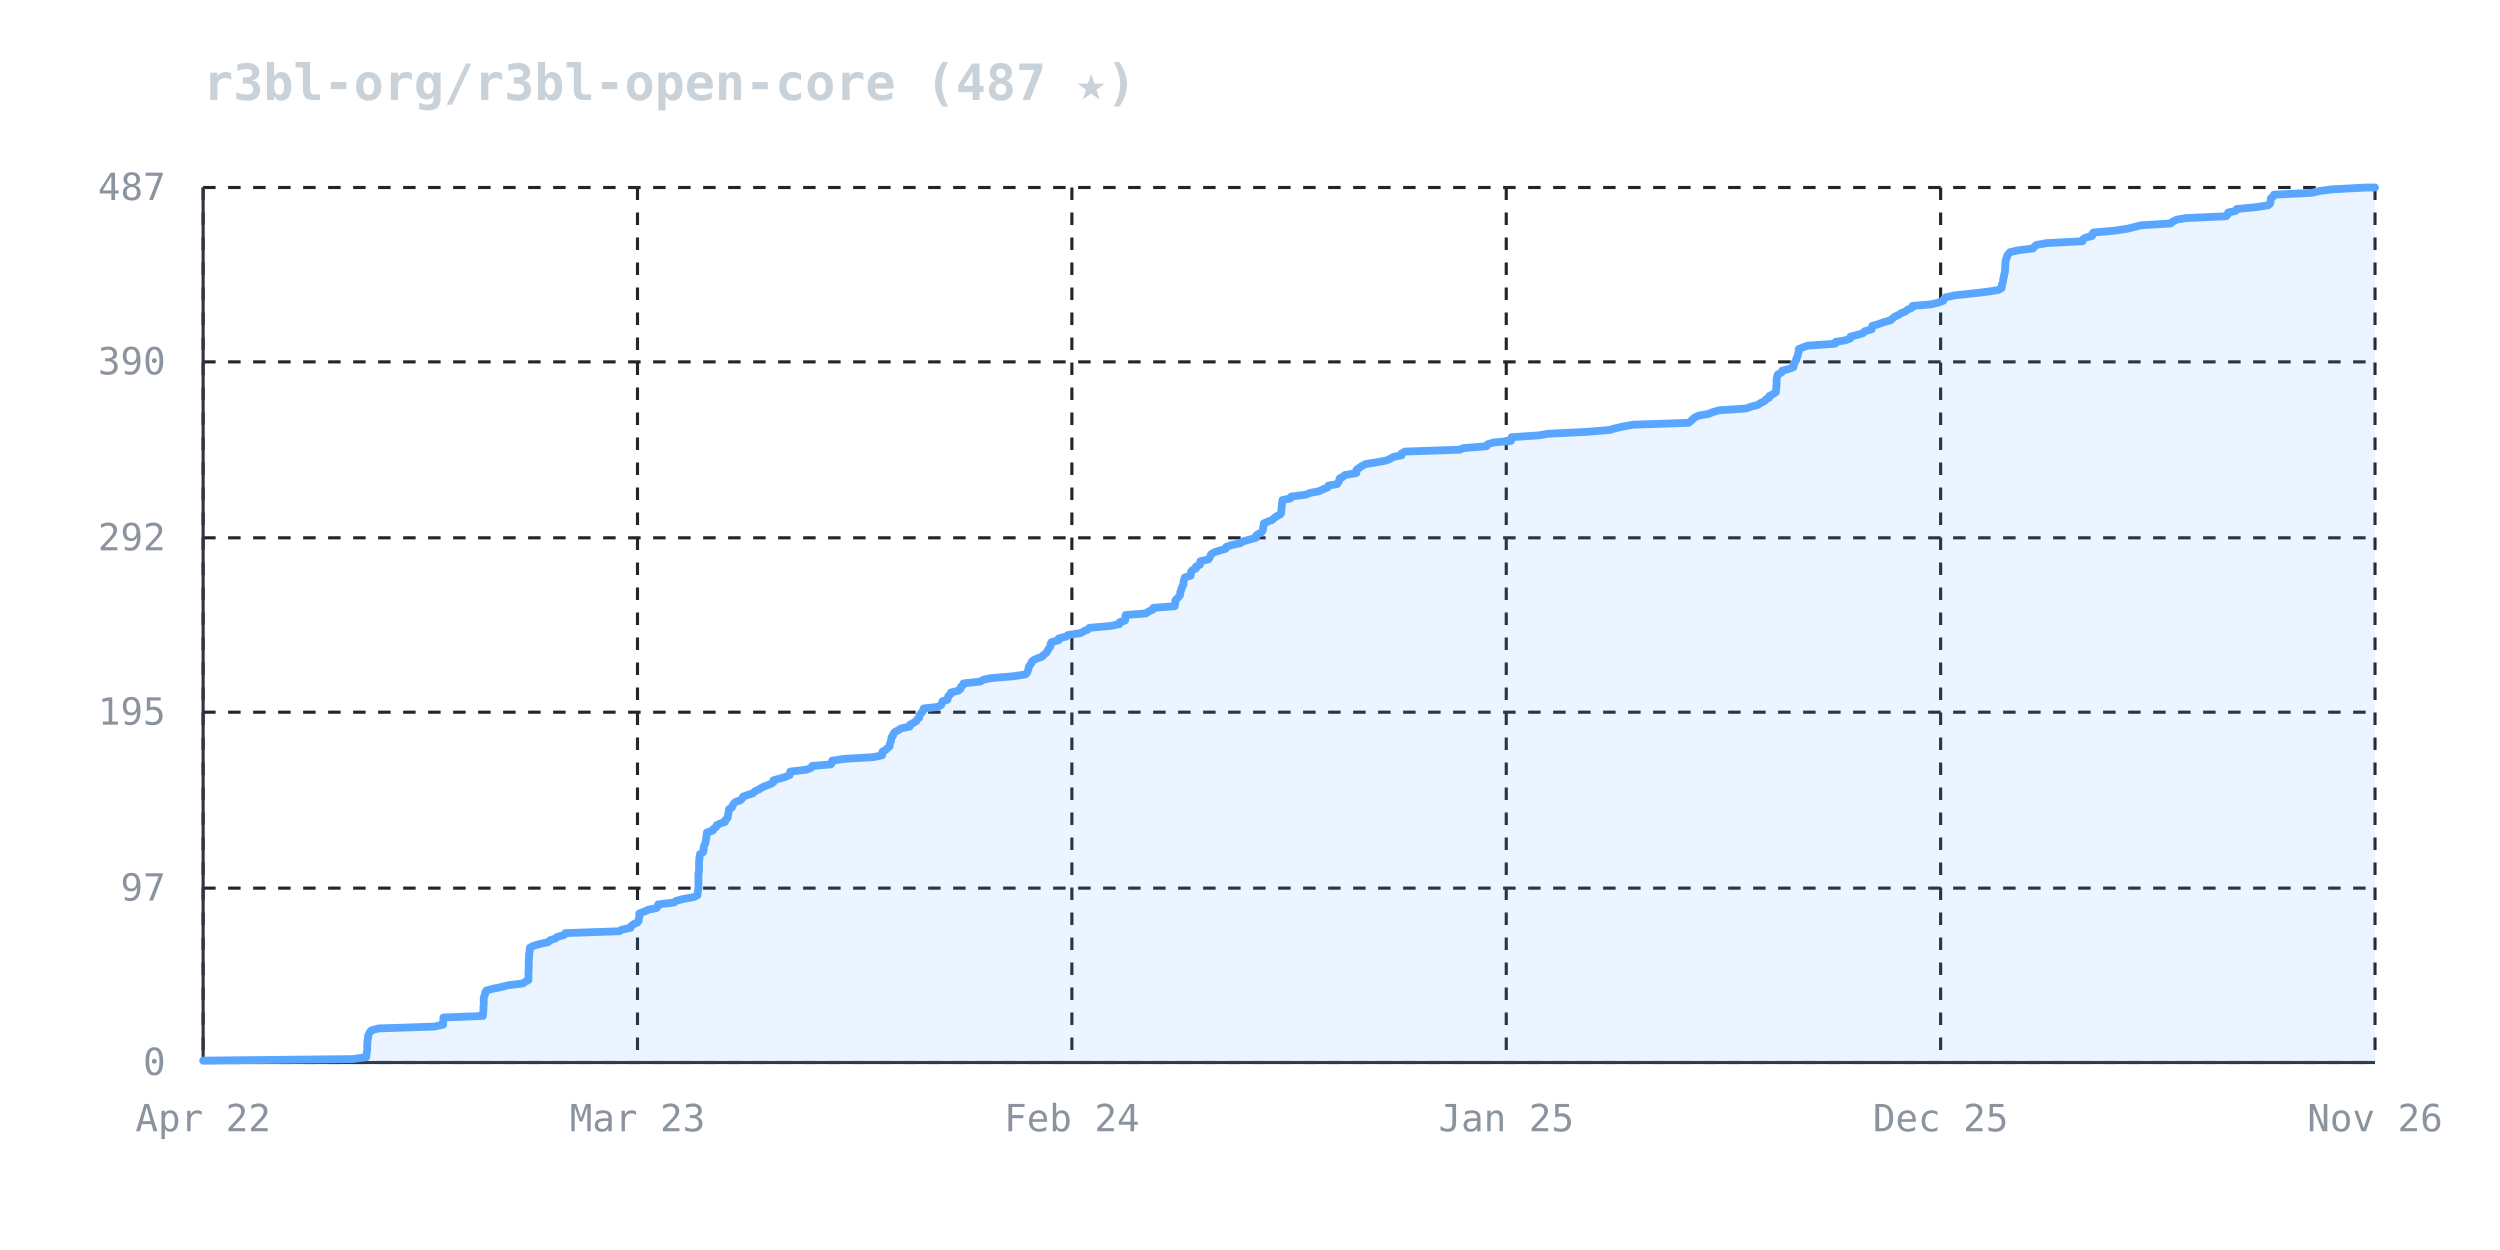
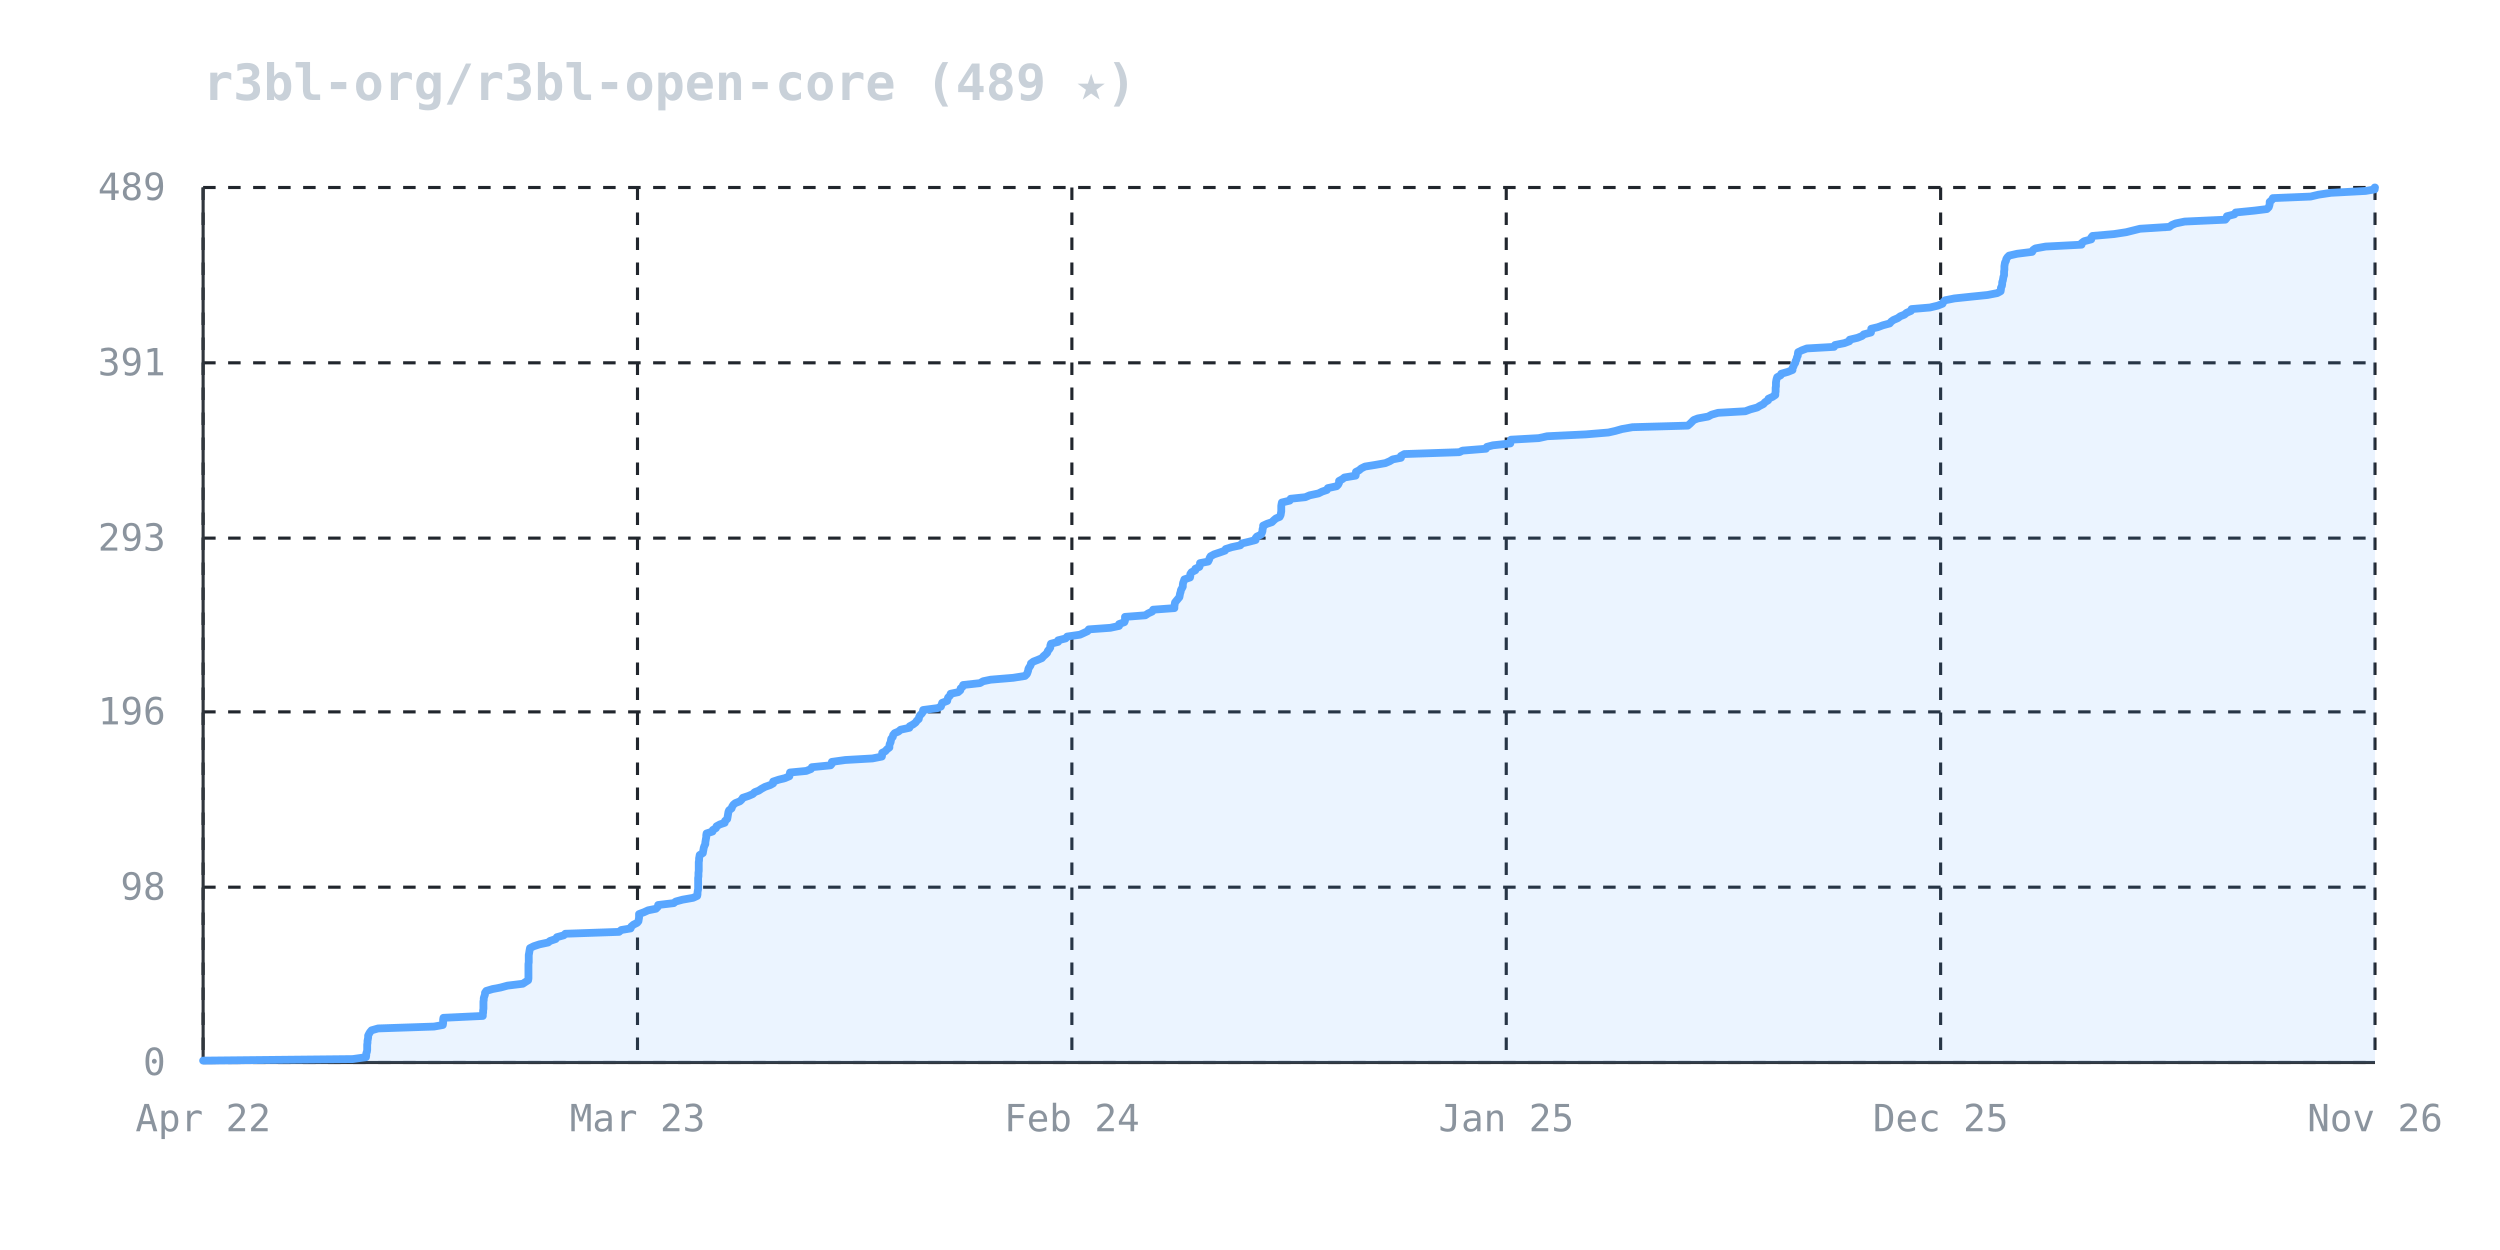
<svg xmlns="http://www.w3.org/2000/svg" viewBox="0 0 800 400" width="100%" height="100%" style="background-color: #0d1117; font-family: Iosevka, 'JetBrains Mono', 'Fira Code', 'Cascadia Code', ui-monospace, SFMono-Regular, Menlo, Monaco, Consolas, monospace;">
  <style>
    .title { fill: #c9d1d9; font-size: 16px; font-weight: 600; font-family: Iosevka, 'JetBrains Mono', 'Fira Code', 'Cascadia Code', ui-monospace, SFMono-Regular, Menlo, Monaco, Consolas, monospace; }
    .axis-line { stroke: #30363d; stroke-width: 1; }
    .line-path { fill: none; stroke: #58a6ff; stroke-width: 2.5; stroke-linejoin: round; stroke-linecap: round; }
    .area-path { fill: #58a6ff; fill-opacity: 0.12; }
  </style>
-   <text x="65" y="32" class="title">r3bl-org/r3bl-open-core (487 ★)</text>
+   <text x="65" y="32" class="title">r3bl-org/r3bl-open-core (489 ★)</text>
  <g id="grid">
    <line x1="65" y1="340.0" x2="760" y2="340.0" stroke="#21262d" stroke-dasharray="4,4" />
    <text x="53" y="344.0" fill="#8b949e" font-size="12" text-anchor="end" font-family="Iosevka, 'JetBrains Mono', 'Fira Code', 'Cascadia Code', ui-monospace, SFMono-Regular, Menlo, Monaco, Consolas, monospace">0</text>
-     <line x1="65" y1="284.2" x2="760" y2="284.2" stroke="#21262d" stroke-dasharray="4,4" />
-     <text x="53" y="288.2" fill="#8b949e" font-size="12" text-anchor="end" font-family="Iosevka, 'JetBrains Mono', 'Fira Code', 'Cascadia Code', ui-monospace, SFMono-Regular, Menlo, Monaco, Consolas, monospace">97</text>
-     <line x1="65" y1="227.9" x2="760" y2="227.9" stroke="#21262d" stroke-dasharray="4,4" />
-     <text x="53" y="231.9" fill="#8b949e" font-size="12" text-anchor="end" font-family="Iosevka, 'JetBrains Mono', 'Fira Code', 'Cascadia Code', ui-monospace, SFMono-Regular, Menlo, Monaco, Consolas, monospace">195</text>
-     <line x1="65" y1="172.1" x2="760" y2="172.1" stroke="#21262d" stroke-dasharray="4,4" />
-     <text x="53" y="176.1" fill="#8b949e" font-size="12" text-anchor="end" font-family="Iosevka, 'JetBrains Mono', 'Fira Code', 'Cascadia Code', ui-monospace, SFMono-Regular, Menlo, Monaco, Consolas, monospace">292</text>
-     <line x1="65" y1="115.8" x2="760" y2="115.8" stroke="#21262d" stroke-dasharray="4,4" />
-     <text x="53" y="119.8" fill="#8b949e" font-size="12" text-anchor="end" font-family="Iosevka, 'JetBrains Mono', 'Fira Code', 'Cascadia Code', ui-monospace, SFMono-Regular, Menlo, Monaco, Consolas, monospace">390</text>
+     <line x1="65" y1="283.9" x2="760" y2="283.9" stroke="#21262d" stroke-dasharray="4,4" />
+     <text x="53" y="287.9" fill="#8b949e" font-size="12" text-anchor="end" font-family="Iosevka, 'JetBrains Mono', 'Fira Code', 'Cascadia Code', ui-monospace, SFMono-Regular, Menlo, Monaco, Consolas, monospace">98</text>
+     <line x1="65" y1="227.8" x2="760" y2="227.8" stroke="#21262d" stroke-dasharray="4,4" />
+     <text x="53" y="231.8" fill="#8b949e" font-size="12" text-anchor="end" font-family="Iosevka, 'JetBrains Mono', 'Fira Code', 'Cascadia Code', ui-monospace, SFMono-Regular, Menlo, Monaco, Consolas, monospace">196</text>
+     <line x1="65" y1="172.2" x2="760" y2="172.2" stroke="#21262d" stroke-dasharray="4,4" />
+     <text x="53" y="176.2" fill="#8b949e" font-size="12" text-anchor="end" font-family="Iosevka, 'JetBrains Mono', 'Fira Code', 'Cascadia Code', ui-monospace, SFMono-Regular, Menlo, Monaco, Consolas, monospace">293</text>
+     <line x1="65" y1="116.1" x2="760" y2="116.1" stroke="#21262d" stroke-dasharray="4,4" />
+     <text x="53" y="120.1" fill="#8b949e" font-size="12" text-anchor="end" font-family="Iosevka, 'JetBrains Mono', 'Fira Code', 'Cascadia Code', ui-monospace, SFMono-Regular, Menlo, Monaco, Consolas, monospace">391</text>
    <line x1="65" y1="60.0" x2="760" y2="60.0" stroke="#21262d" stroke-dasharray="4,4" />
-     <text x="53" y="64.0" fill="#8b949e" font-size="12" text-anchor="end" font-family="Iosevka, 'JetBrains Mono', 'Fira Code', 'Cascadia Code', ui-monospace, SFMono-Regular, Menlo, Monaco, Consolas, monospace">487</text>
+     <text x="53" y="64.0" fill="#8b949e" font-size="12" text-anchor="end" font-family="Iosevka, 'JetBrains Mono', 'Fira Code', 'Cascadia Code', ui-monospace, SFMono-Regular, Menlo, Monaco, Consolas, monospace">489</text>
    <line x1="65.0" y1="60" x2="65.0" y2="340" stroke="#21262d" stroke-dasharray="4,4" />
    <text x="65.0" y="362.0" fill="#8b949e" font-size="12" text-anchor="middle" font-family="Iosevka, 'JetBrains Mono', 'Fira Code', 'Cascadia Code', ui-monospace, SFMono-Regular, Menlo, Monaco, Consolas, monospace">Apr 22</text>
    <line x1="204.0" y1="60" x2="204.0" y2="340" stroke="#21262d" stroke-dasharray="4,4" />
    <text x="204.0" y="362.0" fill="#8b949e" font-size="12" text-anchor="middle" font-family="Iosevka, 'JetBrains Mono', 'Fira Code', 'Cascadia Code', ui-monospace, SFMono-Regular, Menlo, Monaco, Consolas, monospace">Mar 23</text>
    <line x1="343.0" y1="60" x2="343.0" y2="340" stroke="#21262d" stroke-dasharray="4,4" />
    <text x="343.0" y="362.0" fill="#8b949e" font-size="12" text-anchor="middle" font-family="Iosevka, 'JetBrains Mono', 'Fira Code', 'Cascadia Code', ui-monospace, SFMono-Regular, Menlo, Monaco, Consolas, monospace">Feb 24</text>
    <line x1="482.0" y1="60" x2="482.0" y2="340" stroke="#21262d" stroke-dasharray="4,4" />
    <text x="482.0" y="362.0" fill="#8b949e" font-size="12" text-anchor="middle" font-family="Iosevka, 'JetBrains Mono', 'Fira Code', 'Cascadia Code', ui-monospace, SFMono-Regular, Menlo, Monaco, Consolas, monospace">Jan 25</text>
    <line x1="621.0" y1="60" x2="621.0" y2="340" stroke="#21262d" stroke-dasharray="4,4" />
    <text x="621.0" y="362.0" fill="#8b949e" font-size="12" text-anchor="middle" font-family="Iosevka, 'JetBrains Mono', 'Fira Code', 'Cascadia Code', ui-monospace, SFMono-Regular, Menlo, Monaco, Consolas, monospace">Dec 25</text>
    <line x1="760.0" y1="60" x2="760.0" y2="340" stroke="#21262d" stroke-dasharray="4,4" />
    <text x="760.0" y="362.0" fill="#8b949e" font-size="12" text-anchor="middle" font-family="Iosevka, 'JetBrains Mono', 'Fira Code', 'Cascadia Code', ui-monospace, SFMono-Regular, Menlo, Monaco, Consolas, monospace">Nov 26</text>
  </g>
  <line x1="65" y1="340" x2="760" y2="340" class="axis-line" />
  <line x1="65" y1="60" x2="65" y2="340" class="axis-line" />
-   <polygon points="65.0,340.0 65.0,339.4 112.9,338.9 117.2,338.3 117.2,337.7 117.3,337.1 117.4,336.6 117.5,336.0 117.5,335.4 117.5,334.8 117.5,334.3 117.6,333.7 117.6,333.1 117.7,332.5 117.8,332.0 117.8,331.4 118.1,330.8 118.4,330.2 118.9,329.7 121.1,329.1 139.0,328.5 141.8,327.9 141.8,327.4 141.8,326.8 141.9,326.2 141.9,325.6 154.5,325.1 154.6,324.5 154.6,323.9 154.7,323.3 154.7,322.8 154.7,322.2 154.8,321.6 154.8,321.0 154.8,320.5 154.8,319.9 154.8,319.3 155.0,318.7 155.2,318.2 155.3,317.6 155.6,317.0 157.7,316.4 160.2,315.9 162.5,315.3 167.3,314.7 168.2,314.1 169.1,313.6 169.1,313.0 169.1,312.4 169.1,311.8 169.1,311.3 169.1,310.7 169.2,310.1 169.2,309.5 169.2,309.0 169.2,308.4 169.2,307.8 169.2,307.2 169.3,306.7 169.3,306.1 169.3,305.5 169.4,304.9 169.5,304.4 169.5,303.8 169.6,303.2 170.9,302.6 172.6,302.1 175.4,301.5 176.0,300.9 177.8,300.3 178.3,299.8 180.5,299.2 180.9,298.6 198.2,298.0 198.9,297.5 201.8,296.9 202.0,296.3 202.8,295.7 204.0,295.2 204.4,294.6 204.4,294.0 204.6,293.4 204.6,292.9 204.6,292.3 206.2,291.7 207.5,291.1 210.0,290.6 210.6,290.0 210.6,289.4 215.7,288.8 216.3,288.3 218.5,287.7 221.9,287.1 223.2,286.5 223.2,286.0 223.3,285.4 223.4,284.8 223.5,284.2 223.5,283.7 223.5,283.1 223.5,282.5 223.5,281.9 223.5,281.4 223.5,280.8 223.5,280.2 223.5,279.6 223.6,279.1 223.7,278.5 223.7,277.9 223.7,277.3 223.7,276.8 223.7,276.2 223.7,275.6 223.8,275.0 223.8,274.5 223.9,273.9 224.0,273.3 225.0,272.7 225.1,272.2 225.2,271.6 225.2,271.0 225.4,270.4 225.7,269.9 225.8,269.3 225.9,268.7 226.0,268.1 226.1,267.6 226.1,267.0 226.2,266.4 228.1,265.8 228.2,265.3 229.1,264.7 229.3,264.1 230.5,263.5 232.0,263.0 232.1,262.4 232.8,261.8 232.9,261.2 233.0,260.7 233.1,260.1 233.2,259.5 233.3,258.9 234.2,258.4 234.4,257.8 234.8,257.2 235.4,256.6 236.9,256.1 237.5,255.5 237.8,254.9 239.5,254.3 241.0,253.8 241.6,253.2 242.9,252.6 243.8,252.0 244.9,251.5 246.6,250.9 247.5,250.3 247.5,249.7 249.3,249.2 251.3,248.6 252.7,248.0 252.8,247.4 252.9,246.9 258.1,246.3 259.6,245.7 259.9,245.1 265.9,244.6 266.3,244.0 266.3,243.4 270.6,242.8 279.3,242.3 282.3,241.7 282.4,241.1 282.4,240.5 283.4,240.0 284.0,239.4 284.7,238.8 284.7,238.2 284.9,237.7 285.1,237.1 285.2,236.5 285.3,235.9 285.8,235.4 285.9,234.8 286.4,234.2 287.6,233.6 288.3,233.1 291.1,232.5 291.2,231.9 292.3,231.3 293.2,230.8 293.5,230.2 294.2,229.6 294.2,229.0 294.5,228.5 295.1,227.9 295.4,227.3 295.6,226.7 300.1,226.2 301.2,225.6 301.4,225.0 301.6,224.4 303.2,223.9 303.3,223.3 303.5,222.7 304.2,222.1 304.3,221.6 306.7,221.0 307.4,220.4 307.5,219.8 308.1,219.3 308.3,218.7 313.7,218.1 314.7,217.5 317.1,217.0 324.3,216.4 328.2,215.8 328.7,215.2 328.9,214.7 329.1,214.1 329.2,213.5 329.5,212.9 330.0,212.4 330.1,211.8 330.8,211.2 332.2,210.6 333.5,210.1 334.0,209.5 334.8,208.9 335.2,208.3 335.4,207.8 335.9,207.2 336.2,206.6 336.2,206.0 336.5,205.5 338.7,204.9 338.8,204.3 341.2,203.7 341.7,203.2 345.8,202.6 346.8,202.0 348.2,201.4 348.6,200.9 355.4,200.3 358.2,199.7 358.3,199.1 360.0,198.6 360.1,198.0 360.1,197.4 360.2,196.8 366.7,196.3 367.5,195.7 368.9,195.1 369.1,194.5 375.9,194.0 376.0,193.4 376.1,192.8 376.1,192.2 376.5,191.7 377.1,191.1 377.6,190.5 377.7,189.9 377.7,189.4 378.0,188.8 378.1,188.2 378.4,187.6 378.7,187.1 378.7,186.5 378.8,185.9 379.0,185.3 379.1,184.8 381.0,184.2 381.1,183.6 381.1,183.0 381.5,182.5 382.7,181.9 382.7,181.3 384.0,180.7 384.1,180.2 384.1,179.6 386.7,179.0 387.1,178.4 387.3,177.9 387.6,177.3 388.7,176.7 390.5,176.1 392.2,175.6 392.4,175.0 394.2,174.4 397.0,173.8 397.6,173.3 399.7,172.7 401.9,172.1 401.9,171.5 402.4,171.0 403.6,170.4 404.0,169.8 404.2,169.2 404.2,168.7 404.4,168.1 404.4,167.5 405.7,166.9 407.1,166.4 407.7,165.8 408.5,165.2 409.7,164.6 410.0,164.1 410.0,163.5 410.1,162.9 410.1,162.3 410.2,161.8 410.2,161.2 410.3,160.6 410.4,160.0 412.9,159.5 413.2,158.9 417.9,158.3 419.3,157.7 422.1,157.2 423.3,156.6 424.8,156.0 425.1,155.4 427.9,154.9 428.3,154.3 428.6,153.7 428.7,153.1 429.7,152.6 430.4,152.0 434.0,151.4 434.1,150.8 434.1,150.3 435.0,149.7 435.8,149.1 437.0,148.5 440.1,148.0 443.5,147.4 444.9,146.8 445.9,146.2 448.5,145.7 448.5,145.1 449.6,144.5 467.2,143.9 468.2,143.4 475.7,142.8 476.0,142.2 477.9,141.6 483.5,141.1 483.6,140.5 483.7,139.9 492.6,139.3 495.3,138.8 507.7,138.2 515.0,137.6 517.1,137.0 519.3,136.5 522.6,135.9 540.4,135.3 541.1,134.7 541.6,134.2 542.3,133.6 543.6,133.0 546.9,132.4 548.0,131.9 550.1,131.3 558.8,130.7 560.4,130.1 562.5,129.6 563.3,129.0 564.6,128.4 565.1,127.8 566.1,127.3 566.2,126.7 567.4,126.1 568.3,125.5 568.3,125.0 568.4,124.4 568.4,123.8 568.5,123.2 568.5,122.7 568.5,122.1 568.5,121.5 568.6,120.9 568.7,120.4 568.9,119.8 570.1,119.2 570.3,118.6 572.3,118.1 573.9,117.5 573.9,116.9 574.2,116.3 574.4,115.8 574.8,115.2 574.9,114.6 575.2,114.0 575.3,113.5 575.5,112.9 575.6,112.3 575.6,111.7 576.8,111.2 578.5,110.6 587.2,110.0 587.4,109.4 590.5,108.9 592.1,108.3 592.2,107.7 594.6,107.1 596.2,106.6 596.7,106.0 598.9,105.4 599.1,104.8 599.1,104.3 601.2,103.7 602.8,103.1 605.0,102.5 605.5,102.0 606.2,101.4 607.5,100.8 608.4,100.2 609.7,99.7 610.4,99.1 611.8,98.5 612.0,97.9 617.9,97.4 620.4,96.8 621.9,96.2 622.1,95.6 622.7,95.1 625.6,94.5 631.3,93.9 636.3,93.3 639.4,92.8 640.5,92.2 640.6,91.6 640.6,91.0 640.9,90.5 641.0,89.9 641.0,89.3 641.2,88.7 641.3,88.2 641.4,87.6 641.6,87.0 641.6,86.4 641.6,85.9 641.7,85.3 641.7,84.7 641.7,84.1 641.8,83.6 641.9,83.0 642.2,82.4 642.3,81.8 642.7,81.3 643.2,80.7 645.8,80.1 650.6,79.5 650.9,79.0 651.6,78.4 654.9,77.8 666.4,77.2 666.4,76.7 667.2,76.1 669.5,75.5 669.5,74.9 669.9,74.4 676.8,73.8 680.7,73.2 683.1,72.6 685.1,72.1 694.6,71.5 695.3,70.9 696.5,70.3 699.4,69.8 712.4,69.2 712.9,68.6 713.0,68.0 715.4,67.5 715.7,66.9 721.8,66.3 725.8,65.7 726.4,65.2 726.6,64.6 726.6,64.0 726.7,63.4 727.4,62.9 727.7,62.3 739.8,61.7 742.3,61.1 746.2,60.6 757.4,60.0 760.0,60.0 760.0,340.0" class="area-path" />
-   <polyline points="65.0,339.4 112.9,338.9 117.2,338.3 117.2,337.7 117.3,337.1 117.4,336.6 117.5,336.0 117.5,335.4 117.5,334.8 117.5,334.3 117.6,333.7 117.6,333.1 117.7,332.5 117.8,332.0 117.8,331.4 118.1,330.8 118.4,330.2 118.9,329.7 121.1,329.1 139.0,328.5 141.8,327.9 141.8,327.4 141.8,326.8 141.9,326.2 141.9,325.6 154.5,325.1 154.6,324.5 154.6,323.9 154.7,323.3 154.7,322.8 154.7,322.2 154.8,321.6 154.8,321.0 154.8,320.5 154.8,319.9 154.8,319.3 155.0,318.7 155.2,318.2 155.3,317.6 155.6,317.0 157.7,316.4 160.2,315.9 162.5,315.3 167.3,314.7 168.2,314.1 169.1,313.6 169.1,313.0 169.1,312.4 169.1,311.8 169.1,311.3 169.1,310.7 169.2,310.1 169.2,309.5 169.2,309.0 169.2,308.4 169.2,307.8 169.2,307.2 169.3,306.7 169.3,306.1 169.3,305.5 169.4,304.9 169.5,304.4 169.5,303.8 169.6,303.2 170.9,302.6 172.6,302.1 175.4,301.5 176.0,300.9 177.8,300.3 178.3,299.8 180.5,299.2 180.9,298.6 198.2,298.0 198.9,297.5 201.8,296.9 202.0,296.3 202.8,295.7 204.0,295.2 204.4,294.6 204.4,294.0 204.6,293.4 204.6,292.9 204.6,292.3 206.2,291.7 207.5,291.1 210.0,290.6 210.6,290.0 210.6,289.4 215.7,288.8 216.3,288.3 218.5,287.7 221.9,287.1 223.2,286.5 223.2,286.0 223.3,285.4 223.4,284.8 223.5,284.2 223.5,283.7 223.5,283.1 223.5,282.5 223.5,281.9 223.5,281.4 223.5,280.8 223.5,280.2 223.5,279.6 223.6,279.1 223.7,278.5 223.7,277.9 223.7,277.3 223.7,276.8 223.7,276.2 223.7,275.6 223.8,275.0 223.8,274.5 223.9,273.9 224.0,273.3 225.0,272.7 225.1,272.2 225.2,271.6 225.2,271.0 225.4,270.4 225.7,269.9 225.8,269.3 225.9,268.7 226.0,268.1 226.1,267.6 226.1,267.0 226.2,266.4 228.1,265.8 228.2,265.3 229.1,264.7 229.3,264.1 230.5,263.5 232.0,263.0 232.1,262.4 232.8,261.8 232.9,261.2 233.0,260.7 233.1,260.1 233.2,259.5 233.3,258.9 234.2,258.4 234.4,257.8 234.8,257.2 235.4,256.6 236.9,256.1 237.5,255.5 237.8,254.9 239.5,254.3 241.0,253.8 241.6,253.2 242.9,252.6 243.8,252.0 244.9,251.5 246.6,250.9 247.5,250.3 247.5,249.7 249.3,249.2 251.3,248.6 252.7,248.0 252.8,247.4 252.9,246.9 258.1,246.3 259.6,245.7 259.9,245.1 265.9,244.6 266.3,244.0 266.3,243.4 270.6,242.8 279.3,242.3 282.3,241.7 282.4,241.1 282.4,240.5 283.4,240.0 284.0,239.4 284.7,238.8 284.7,238.2 284.9,237.7 285.1,237.1 285.2,236.5 285.3,235.9 285.8,235.4 285.9,234.8 286.4,234.2 287.6,233.6 288.3,233.1 291.1,232.5 291.2,231.9 292.3,231.3 293.2,230.8 293.5,230.2 294.2,229.6 294.2,229.0 294.5,228.5 295.1,227.9 295.4,227.3 295.6,226.7 300.1,226.2 301.2,225.6 301.4,225.0 301.6,224.4 303.2,223.9 303.3,223.3 303.5,222.7 304.2,222.1 304.3,221.6 306.7,221.0 307.4,220.4 307.5,219.8 308.1,219.3 308.3,218.7 313.7,218.1 314.7,217.5 317.1,217.0 324.3,216.4 328.2,215.8 328.7,215.2 328.9,214.7 329.1,214.1 329.2,213.5 329.5,212.9 330.0,212.4 330.1,211.8 330.8,211.2 332.2,210.6 333.5,210.1 334.0,209.5 334.8,208.9 335.2,208.3 335.4,207.8 335.9,207.2 336.2,206.6 336.2,206.0 336.5,205.5 338.7,204.9 338.8,204.3 341.2,203.7 341.7,203.2 345.8,202.6 346.8,202.0 348.2,201.4 348.6,200.9 355.4,200.3 358.2,199.7 358.3,199.1 360.0,198.6 360.1,198.0 360.1,197.4 360.2,196.8 366.7,196.3 367.5,195.7 368.9,195.1 369.1,194.5 375.9,194.0 376.0,193.4 376.1,192.8 376.1,192.2 376.5,191.7 377.1,191.1 377.6,190.5 377.7,189.9 377.7,189.4 378.0,188.8 378.1,188.2 378.4,187.6 378.7,187.1 378.7,186.5 378.8,185.9 379.0,185.3 379.1,184.8 381.0,184.2 381.1,183.6 381.1,183.0 381.5,182.5 382.7,181.9 382.7,181.3 384.0,180.7 384.1,180.2 384.1,179.6 386.7,179.0 387.1,178.4 387.3,177.9 387.6,177.3 388.7,176.7 390.5,176.1 392.2,175.6 392.4,175.0 394.2,174.4 397.0,173.8 397.6,173.3 399.7,172.7 401.9,172.1 401.9,171.5 402.4,171.0 403.6,170.4 404.0,169.8 404.2,169.2 404.2,168.7 404.4,168.1 404.4,167.5 405.7,166.9 407.1,166.4 407.7,165.8 408.5,165.2 409.7,164.6 410.0,164.1 410.0,163.5 410.1,162.9 410.1,162.3 410.2,161.8 410.2,161.2 410.3,160.6 410.4,160.0 412.9,159.5 413.2,158.9 417.9,158.3 419.3,157.7 422.1,157.2 423.3,156.6 424.8,156.0 425.1,155.4 427.9,154.9 428.3,154.3 428.6,153.7 428.7,153.1 429.7,152.6 430.4,152.0 434.0,151.4 434.1,150.8 434.1,150.3 435.0,149.7 435.8,149.1 437.0,148.5 440.1,148.0 443.5,147.4 444.9,146.8 445.9,146.2 448.5,145.7 448.5,145.1 449.6,144.5 467.2,143.9 468.2,143.4 475.7,142.8 476.0,142.2 477.9,141.6 483.5,141.1 483.6,140.5 483.7,139.9 492.6,139.3 495.3,138.8 507.7,138.2 515.0,137.6 517.1,137.0 519.3,136.5 522.6,135.9 540.4,135.3 541.1,134.7 541.6,134.2 542.3,133.6 543.6,133.0 546.9,132.4 548.0,131.9 550.1,131.3 558.8,130.7 560.4,130.1 562.5,129.6 563.3,129.0 564.6,128.4 565.1,127.8 566.1,127.3 566.2,126.7 567.4,126.1 568.3,125.5 568.3,125.0 568.4,124.4 568.4,123.8 568.5,123.2 568.5,122.7 568.5,122.1 568.5,121.5 568.6,120.9 568.7,120.4 568.9,119.8 570.1,119.2 570.3,118.6 572.3,118.1 573.9,117.5 573.9,116.9 574.2,116.3 574.4,115.8 574.8,115.2 574.9,114.6 575.2,114.0 575.3,113.5 575.5,112.9 575.6,112.3 575.6,111.7 576.8,111.2 578.5,110.6 587.2,110.0 587.4,109.4 590.5,108.9 592.1,108.3 592.2,107.7 594.6,107.1 596.2,106.6 596.7,106.0 598.9,105.4 599.1,104.8 599.1,104.3 601.2,103.7 602.8,103.1 605.0,102.5 605.5,102.0 606.2,101.4 607.5,100.8 608.4,100.2 609.7,99.7 610.4,99.1 611.8,98.5 612.0,97.9 617.9,97.4 620.4,96.8 621.9,96.2 622.1,95.6 622.7,95.1 625.6,94.5 631.3,93.9 636.3,93.3 639.4,92.8 640.5,92.2 640.6,91.6 640.6,91.0 640.9,90.5 641.0,89.9 641.0,89.3 641.2,88.7 641.3,88.2 641.4,87.6 641.6,87.0 641.6,86.4 641.6,85.9 641.7,85.3 641.7,84.7 641.7,84.1 641.8,83.6 641.9,83.0 642.2,82.4 642.3,81.8 642.7,81.3 643.2,80.7 645.8,80.1 650.6,79.5 650.9,79.0 651.6,78.4 654.9,77.8 666.4,77.2 666.4,76.7 667.2,76.1 669.5,75.5 669.5,74.9 669.9,74.4 676.8,73.8 680.7,73.2 683.1,72.6 685.1,72.1 694.6,71.5 695.3,70.9 696.5,70.3 699.4,69.8 712.4,69.2 712.9,68.6 713.0,68.0 715.4,67.5 715.7,66.9 721.8,66.3 725.8,65.7 726.4,65.2 726.6,64.6 726.6,64.0 726.7,63.4 727.4,62.9 727.7,62.3 739.8,61.7 742.3,61.1 746.2,60.6 757.4,60.0 760.0,60.0" class="line-path" />
+   <polygon points="65.0,340.0 65.0,339.4 112.9,338.9 117.1,338.3 117.2,337.7 117.2,337.1 117.4,336.6 117.5,336.0 117.5,335.4 117.5,334.8 117.5,334.3 117.6,333.7 117.6,333.1 117.7,332.6 117.8,332.0 117.8,331.4 118.1,330.8 118.4,330.3 118.9,329.7 121.0,329.1 138.9,328.5 141.7,328.0 141.8,327.4 141.8,326.8 141.8,326.3 141.9,325.7 154.5,325.1 154.5,324.5 154.6,324.0 154.6,323.4 154.7,322.8 154.7,322.2 154.7,321.7 154.7,321.1 154.7,320.5 154.8,320.0 154.8,319.4 155.0,318.8 155.2,318.2 155.2,317.7 155.6,317.1 157.6,316.5 160.2,316.0 162.4,315.4 167.3,314.8 168.2,314.2 169.0,313.7 169.1,313.1 169.1,312.5 169.1,311.9 169.1,311.4 169.1,310.8 169.1,310.2 169.1,309.7 169.1,309.1 169.1,308.5 169.2,307.9 169.2,307.4 169.2,306.8 169.2,306.2 169.2,305.6 169.3,305.1 169.4,304.5 169.5,303.9 169.6,303.4 170.8,302.8 172.6,302.2 175.4,301.6 176.0,301.1 177.8,300.5 178.2,299.9 180.4,299.3 180.9,298.8 198.1,298.2 198.8,297.6 201.8,297.1 202.0,296.5 202.7,295.9 203.9,295.3 204.3,294.8 204.4,294.2 204.5,293.6 204.5,293.0 204.5,292.5 206.1,291.9 207.4,291.3 209.9,290.8 210.5,290.2 210.6,289.6 215.6,289.0 216.2,288.5 218.4,287.9 221.8,287.3 223.1,286.7 223.2,286.2 223.2,285.6 223.3,285.0 223.4,284.5 223.4,283.9 223.4,283.3 223.4,282.7 223.4,282.2 223.4,281.6 223.4,281.0 223.5,280.4 223.5,279.9 223.5,279.3 223.6,278.7 223.6,278.2 223.6,277.6 223.6,277.0 223.6,276.4 223.6,275.9 223.7,275.3 223.7,274.7 223.8,274.2 223.9,273.6 224.9,273.0 225.0,272.4 225.1,271.9 225.2,271.3 225.4,270.7 225.7,270.1 225.7,269.6 225.8,269.0 225.9,268.4 226.0,267.9 226.0,267.3 226.1,266.7 228.0,266.1 228.1,265.6 229.1,265.0 229.3,264.4 230.4,263.8 231.9,263.3 232.0,262.7 232.7,262.1 232.8,261.6 232.9,261.0 233.0,260.4 233.1,259.8 233.3,259.3 234.1,258.7 234.3,258.1 234.7,257.5 235.3,257.0 236.8,256.4 237.4,255.8 237.7,255.3 239.5,254.7 240.9,254.1 241.5,253.5 242.8,253.0 243.7,252.4 244.8,251.8 246.5,251.2 247.4,250.7 247.4,250.1 249.2,249.5 251.2,249.0 252.6,248.4 252.7,247.8 252.8,247.2 258.0,246.7 259.5,246.1 259.8,245.5 265.8,244.9 266.2,244.4 266.2,243.8 270.5,243.2 279.2,242.7 282.2,242.1 282.3,241.5 282.3,240.9 283.3,240.4 283.8,239.8 284.6,239.2 284.6,238.7 284.7,238.1 285.0,237.5 285.1,236.9 285.2,236.4 285.7,235.8 285.8,235.2 286.3,234.6 287.5,234.1 288.2,233.5 291.0,232.9 291.1,232.4 292.2,231.8 293.0,231.2 293.4,230.6 294.0,230.1 294.1,229.5 294.4,228.9 295.0,228.3 295.3,227.8 295.4,227.2 300.0,226.6 301.1,226.1 301.3,225.5 301.5,224.9 303.1,224.3 303.2,223.8 303.4,223.2 304.0,222.6 304.2,222.0 306.6,221.5 307.3,220.9 307.4,220.3 308.0,219.8 308.2,219.2 313.6,218.6 314.6,218.0 317.0,217.5 324.2,216.9 328.0,216.3 328.6,215.7 328.8,215.2 329.0,214.6 329.1,214.0 329.4,213.5 329.8,212.9 329.9,212.3 330.7,211.7 332.0,211.2 333.4,210.6 333.9,210.0 334.6,209.4 335.1,208.9 335.3,208.3 335.8,207.7 336.1,207.2 336.1,206.6 336.3,206.0 338.6,205.4 338.6,204.9 341.0,204.3 341.5,203.7 345.6,203.1 346.7,202.6 348.0,202.0 348.4,201.4 355.3,200.9 358.1,200.3 358.1,199.7 359.8,199.1 360.0,198.6 360.0,198.0 360.0,197.4 366.5,196.9 367.4,196.3 368.7,195.7 369.0,195.1 375.8,194.6 375.8,194.0 375.9,193.4 376.0,192.8 376.4,192.3 376.9,191.7 377.4,191.1 377.5,190.6 377.6,190.0 377.8,189.4 377.9,188.8 378.2,188.3 378.5,187.7 378.5,187.1 378.6,186.5 378.8,186.0 379.0,185.4 380.8,184.8 380.9,184.3 380.9,183.7 381.3,183.1 382.5,182.5 382.5,182.0 383.8,181.4 384.0,180.8 384.0,180.2 386.6,179.7 386.9,179.1 387.1,178.5 387.4,178.0 388.5,177.4 390.3,176.8 392.0,176.2 392.2,175.7 394.1,175.1 396.9,174.5 397.4,173.9 399.5,173.4 401.8,172.8 401.8,172.2 402.2,171.7 403.5,171.1 403.8,170.5 404.0,169.9 404.0,169.4 404.2,168.8 404.2,168.2 405.5,167.6 407.0,167.1 407.6,166.5 408.3,165.9 409.5,165.4 409.8,164.8 409.9,164.2 410.0,163.6 410.0,163.1 410.0,162.5 410.0,161.9 410.1,161.3 410.2,160.8 412.7,160.2 413.0,159.6 417.7,159.1 419.1,158.5 421.9,157.9 423.1,157.3 424.6,156.8 424.9,156.2 427.7,155.6 428.2,155.1 428.5,154.5 428.5,153.9 429.6,153.3 430.2,152.8 433.8,152.2 433.9,151.6 433.9,151.0 434.9,150.5 435.6,149.9 436.8,149.3 439.9,148.8 443.3,148.2 444.7,147.6 445.7,147.0 448.3,146.5 448.3,145.9 449.4,145.3 467.0,144.7 468.0,144.2 475.5,143.6 475.8,143.0 477.7,142.5 483.3,141.9 483.3,141.3 483.5,140.7 492.4,140.2 495.1,139.6 507.5,139.0 514.7,138.4 516.9,137.9 519.0,137.3 522.4,136.7 540.1,136.2 540.8,135.6 541.4,135.0 542.0,134.4 543.3,133.9 546.6,133.3 547.7,132.7 549.8,132.1 558.5,131.6 560.1,131.0 562.3,130.4 563.1,129.9 564.3,129.3 564.8,128.7 565.8,128.1 565.9,127.6 567.2,127.0 568.1,126.4 568.1,125.8 568.2,125.3 568.2,124.7 568.2,124.1 568.3,123.6 568.3,123.0 568.3,122.4 568.4,121.8 568.5,121.3 568.7,120.7 569.8,120.1 570.0,119.6 572.1,119.0 573.6,118.4 573.6,117.8 573.9,117.3 574.1,116.7 574.5,116.1 574.6,115.5 574.9,115.0 575.0,114.4 575.3,113.8 575.3,113.3 575.4,112.7 576.6,112.1 578.2,111.5 586.9,111.0 587.2,110.4 590.2,109.8 591.8,109.2 591.9,108.7 594.4,108.1 595.9,107.5 596.4,107.0 598.7,106.4 598.8,105.8 598.8,105.2 600.9,104.7 602.5,104.1 604.7,103.5 605.2,102.9 605.9,102.4 607.3,101.8 608.1,101.2 609.4,100.7 610.1,100.1 611.5,99.5 611.7,98.9 617.6,98.4 620.1,97.8 621.6,97.2 621.9,96.6 622.4,96.1 625.4,95.5 631.1,94.9 636.0,94.4 639.1,93.8 640.2,93.2 640.3,92.6 640.3,92.1 640.6,91.5 640.7,90.9 640.7,90.3 640.9,89.8 641.0,89.2 641.1,88.6 641.3,88.1 641.3,87.5 641.3,86.9 641.4,86.3 641.4,85.8 641.4,85.2 641.5,84.6 641.6,84.0 641.9,83.5 642.0,82.9 642.4,82.3 642.9,81.8 645.5,81.2 650.3,80.6 650.6,80.0 651.3,79.5 654.6,78.9 666.1,78.3 666.1,77.8 666.9,77.2 669.2,76.6 669.2,76.0 669.6,75.5 676.5,74.9 680.4,74.3 682.8,73.7 684.8,73.2 694.2,72.6 695.0,72.0 696.2,71.5 699.1,70.9 712.1,70.3 712.6,69.7 712.6,69.2 715.0,68.6 715.4,68.0 721.4,67.4 725.4,66.9 726.0,66.3 726.2,65.7 726.3,65.2 726.3,64.6 727.0,64.0 727.3,63.4 739.4,62.9 741.9,62.3 745.9,61.7 757.0,61.1 759.9,60.6 759.9,60.0 760.0,60.0 760.0,340.0" class="area-path" />
+   <polyline points="65.0,339.4 112.9,338.9 117.1,338.3 117.2,337.7 117.2,337.1 117.4,336.6 117.5,336.0 117.5,335.4 117.5,334.8 117.5,334.3 117.6,333.7 117.6,333.1 117.7,332.6 117.8,332.0 117.8,331.4 118.1,330.8 118.4,330.3 118.9,329.7 121.0,329.1 138.9,328.5 141.7,328.0 141.8,327.4 141.8,326.8 141.8,326.3 141.9,325.7 154.5,325.1 154.5,324.5 154.6,324.0 154.6,323.4 154.7,322.8 154.7,322.2 154.7,321.7 154.7,321.1 154.7,320.5 154.8,320.0 154.8,319.4 155.0,318.8 155.2,318.2 155.2,317.7 155.6,317.1 157.6,316.5 160.2,316.0 162.4,315.4 167.3,314.8 168.2,314.2 169.0,313.7 169.1,313.1 169.1,312.5 169.1,311.9 169.1,311.4 169.1,310.8 169.1,310.2 169.1,309.7 169.1,309.1 169.1,308.5 169.2,307.9 169.2,307.4 169.2,306.8 169.2,306.2 169.2,305.6 169.3,305.1 169.4,304.5 169.5,303.9 169.6,303.4 170.8,302.8 172.6,302.2 175.4,301.6 176.0,301.1 177.8,300.5 178.2,299.9 180.4,299.3 180.9,298.8 198.1,298.2 198.8,297.6 201.8,297.1 202.0,296.5 202.7,295.9 203.9,295.3 204.3,294.8 204.4,294.2 204.5,293.6 204.5,293.0 204.5,292.5 206.1,291.9 207.4,291.3 209.9,290.8 210.5,290.2 210.6,289.6 215.6,289.0 216.2,288.5 218.4,287.9 221.8,287.3 223.1,286.7 223.2,286.2 223.2,285.6 223.3,285.0 223.4,284.5 223.4,283.9 223.4,283.3 223.4,282.7 223.4,282.2 223.4,281.6 223.4,281.0 223.5,280.4 223.5,279.9 223.5,279.3 223.6,278.7 223.6,278.2 223.6,277.6 223.6,277.0 223.6,276.4 223.6,275.9 223.7,275.3 223.7,274.7 223.8,274.2 223.9,273.6 224.9,273.0 225.0,272.4 225.1,271.9 225.2,271.3 225.4,270.7 225.7,270.1 225.7,269.6 225.8,269.0 225.9,268.4 226.0,267.9 226.0,267.3 226.1,266.7 228.0,266.1 228.1,265.6 229.1,265.0 229.3,264.4 230.4,263.8 231.9,263.3 232.0,262.7 232.7,262.1 232.8,261.6 232.9,261.0 233.0,260.4 233.1,259.8 233.3,259.3 234.1,258.7 234.3,258.1 234.7,257.5 235.3,257.0 236.8,256.4 237.4,255.8 237.7,255.3 239.5,254.7 240.9,254.1 241.5,253.5 242.8,253.0 243.7,252.4 244.8,251.8 246.5,251.2 247.4,250.7 247.4,250.1 249.2,249.5 251.2,249.0 252.6,248.4 252.7,247.8 252.8,247.2 258.0,246.7 259.5,246.1 259.8,245.5 265.8,244.9 266.2,244.4 266.2,243.8 270.5,243.2 279.2,242.7 282.2,242.1 282.3,241.5 282.3,240.9 283.3,240.4 283.8,239.8 284.6,239.2 284.6,238.7 284.7,238.1 285.0,237.5 285.1,236.9 285.2,236.4 285.7,235.8 285.8,235.2 286.3,234.6 287.5,234.1 288.2,233.5 291.0,232.9 291.1,232.4 292.2,231.8 293.0,231.2 293.4,230.6 294.0,230.1 294.1,229.5 294.4,228.9 295.0,228.3 295.3,227.8 295.4,227.2 300.0,226.6 301.1,226.1 301.3,225.5 301.5,224.9 303.1,224.3 303.2,223.8 303.4,223.2 304.0,222.6 304.2,222.0 306.6,221.5 307.3,220.9 307.4,220.3 308.0,219.8 308.2,219.2 313.6,218.6 314.6,218.0 317.0,217.5 324.2,216.9 328.0,216.3 328.6,215.7 328.8,215.2 329.0,214.6 329.1,214.0 329.4,213.5 329.8,212.9 329.9,212.3 330.7,211.7 332.0,211.2 333.4,210.6 333.9,210.0 334.6,209.4 335.1,208.9 335.3,208.3 335.8,207.7 336.1,207.2 336.1,206.6 336.3,206.0 338.6,205.4 338.6,204.9 341.0,204.3 341.5,203.7 345.6,203.1 346.7,202.6 348.0,202.0 348.4,201.4 355.3,200.9 358.1,200.3 358.1,199.7 359.8,199.1 360.0,198.6 360.0,198.0 360.0,197.4 366.5,196.9 367.4,196.3 368.7,195.7 369.0,195.1 375.8,194.6 375.8,194.0 375.9,193.4 376.0,192.8 376.4,192.3 376.9,191.7 377.4,191.1 377.5,190.6 377.6,190.0 377.8,189.4 377.9,188.8 378.2,188.3 378.5,187.7 378.5,187.1 378.6,186.5 378.8,186.0 379.0,185.4 380.8,184.8 380.9,184.3 380.9,183.7 381.3,183.1 382.5,182.5 382.5,182.0 383.8,181.4 384.0,180.8 384.0,180.2 386.6,179.7 386.9,179.1 387.1,178.5 387.4,178.0 388.5,177.4 390.3,176.8 392.0,176.2 392.2,175.7 394.1,175.1 396.9,174.5 397.4,173.9 399.5,173.4 401.8,172.8 401.8,172.2 402.2,171.7 403.5,171.1 403.8,170.5 404.0,169.9 404.0,169.4 404.2,168.8 404.2,168.2 405.5,167.6 407.0,167.1 407.6,166.5 408.3,165.9 409.5,165.4 409.8,164.8 409.9,164.2 410.0,163.6 410.0,163.1 410.0,162.5 410.0,161.9 410.1,161.3 410.2,160.8 412.7,160.2 413.0,159.6 417.7,159.1 419.1,158.5 421.9,157.9 423.1,157.3 424.6,156.8 424.9,156.2 427.7,155.6 428.2,155.1 428.5,154.5 428.5,153.9 429.6,153.3 430.2,152.8 433.8,152.2 433.9,151.6 433.9,151.0 434.9,150.5 435.6,149.9 436.8,149.3 439.9,148.8 443.3,148.2 444.7,147.6 445.7,147.0 448.3,146.5 448.3,145.9 449.4,145.3 467.0,144.7 468.0,144.2 475.5,143.6 475.8,143.0 477.7,142.5 483.3,141.9 483.3,141.3 483.5,140.7 492.4,140.2 495.1,139.6 507.5,139.0 514.7,138.4 516.9,137.9 519.0,137.3 522.4,136.7 540.1,136.2 540.8,135.6 541.4,135.0 542.0,134.4 543.3,133.9 546.6,133.3 547.7,132.7 549.8,132.1 558.5,131.6 560.1,131.0 562.3,130.4 563.1,129.9 564.3,129.3 564.8,128.7 565.8,128.1 565.9,127.6 567.2,127.0 568.1,126.4 568.1,125.8 568.2,125.3 568.2,124.7 568.2,124.1 568.3,123.6 568.3,123.0 568.3,122.4 568.4,121.8 568.5,121.3 568.7,120.7 569.8,120.1 570.0,119.6 572.1,119.0 573.6,118.4 573.6,117.8 573.9,117.3 574.1,116.7 574.5,116.1 574.6,115.5 574.9,115.0 575.0,114.4 575.3,113.8 575.3,113.3 575.4,112.7 576.6,112.1 578.2,111.5 586.9,111.0 587.2,110.4 590.2,109.8 591.8,109.2 591.9,108.7 594.4,108.1 595.9,107.5 596.4,107.0 598.7,106.4 598.8,105.8 598.8,105.2 600.9,104.7 602.5,104.1 604.7,103.5 605.2,102.9 605.9,102.4 607.3,101.8 608.1,101.2 609.4,100.7 610.1,100.1 611.5,99.5 611.7,98.9 617.6,98.4 620.1,97.8 621.6,97.2 621.9,96.6 622.4,96.1 625.4,95.5 631.1,94.9 636.0,94.4 639.1,93.8 640.2,93.2 640.3,92.6 640.3,92.1 640.6,91.5 640.7,90.9 640.7,90.3 640.9,89.8 641.0,89.2 641.1,88.6 641.3,88.1 641.3,87.5 641.3,86.9 641.4,86.3 641.4,85.8 641.4,85.2 641.5,84.6 641.6,84.0 641.9,83.5 642.0,82.9 642.4,82.3 642.9,81.8 645.5,81.2 650.3,80.6 650.6,80.0 651.3,79.5 654.6,78.9 666.1,78.3 666.1,77.8 666.9,77.2 669.2,76.6 669.2,76.0 669.6,75.5 676.5,74.9 680.4,74.3 682.8,73.7 684.8,73.2 694.2,72.6 695.0,72.0 696.2,71.5 699.1,70.9 712.1,70.3 712.6,69.7 712.6,69.2 715.0,68.6 715.4,68.0 721.4,67.4 725.4,66.9 726.0,66.3 726.2,65.7 726.3,65.2 726.3,64.6 727.0,64.0 727.3,63.4 739.4,62.9 741.9,62.3 745.9,61.7 757.0,61.1 759.9,60.6 759.9,60.0 760.0,60.0" class="line-path" />
</svg>
